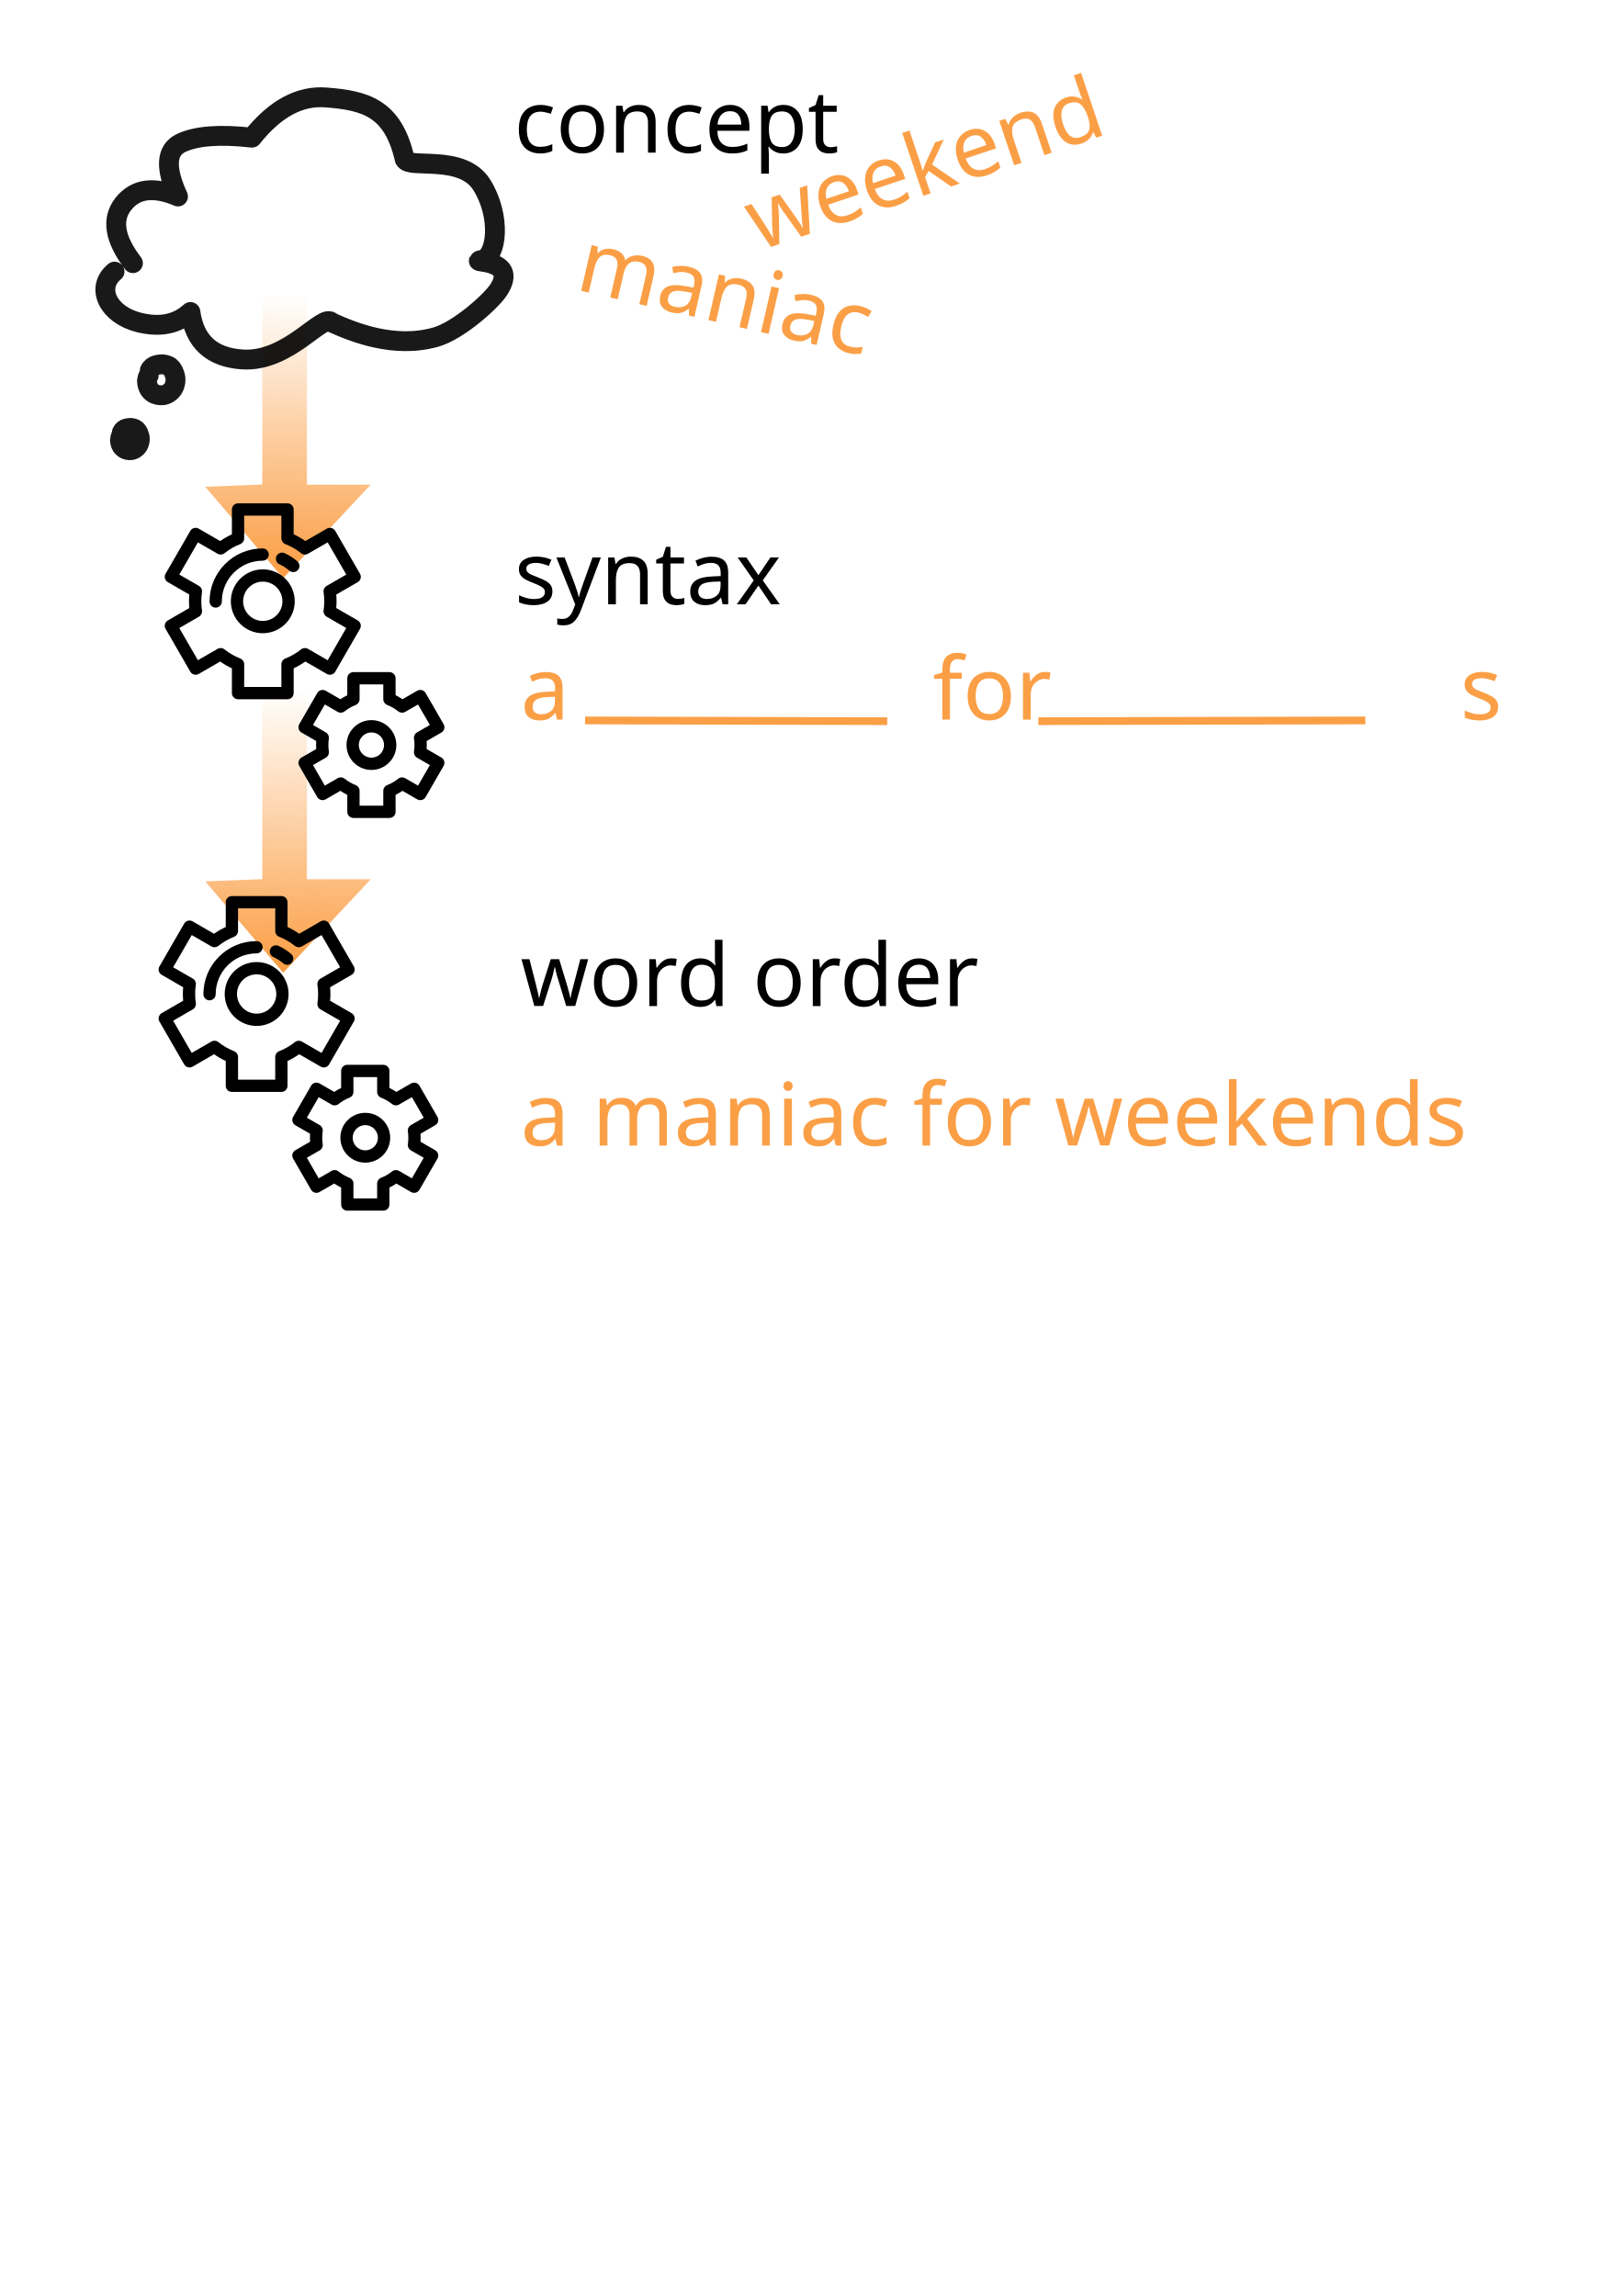
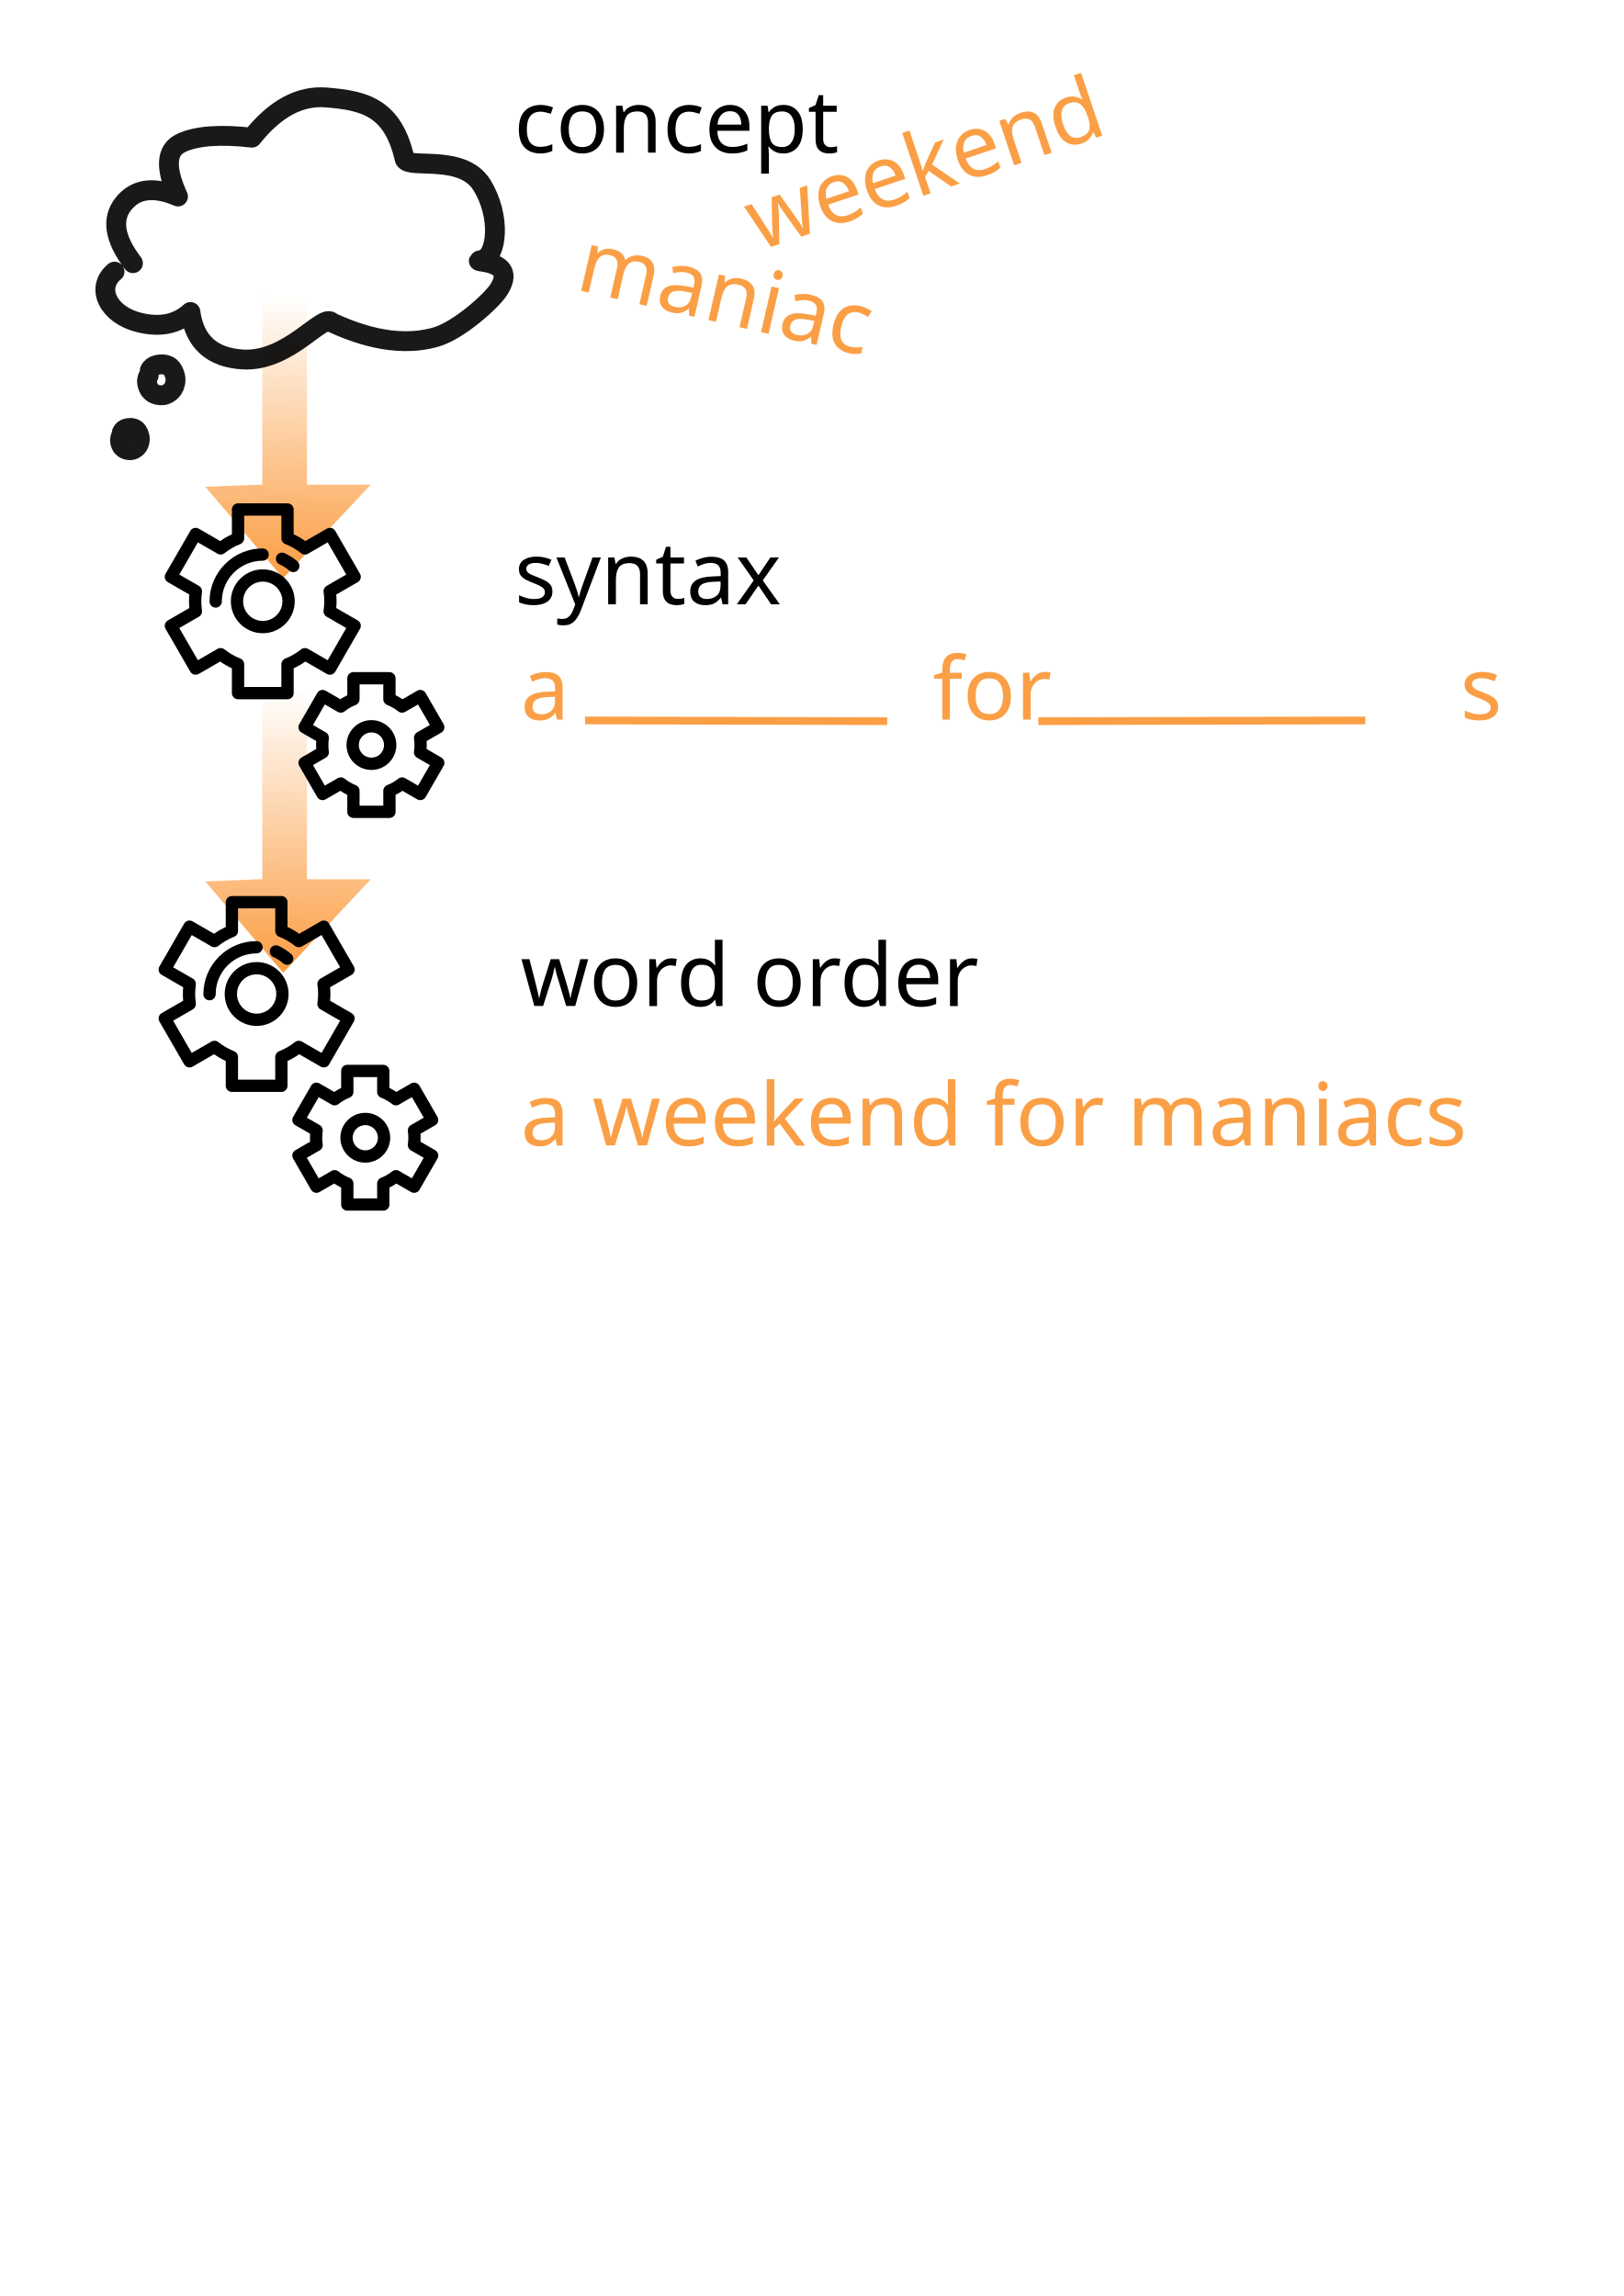
<svg xmlns="http://www.w3.org/2000/svg" xmlns:xlink="http://www.w3.org/1999/xlink" width="210mm" height="297mm" viewBox="0 0 210 297" version="1.1" id="svg1" xml:space="preserve">
  <defs id="defs1">
    <linearGradient id="linearGradient9">
      <stop style="stop-color:#fb9f46;stop-opacity:1;" offset="0" id="stop9" />
      <stop style="stop-color:#fb9f46;stop-opacity:0;" offset="1" id="stop10" />
    </linearGradient>
    <linearGradient xlink:href="#linearGradient9" id="linearGradient10" x1="136.373" y1="199.37" x2="100.437" y2="199.078" gradientUnits="userSpaceOnUse" gradientTransform="rotate(90,149.1708,86.87497)" />
    <linearGradient xlink:href="#linearGradient9" id="linearGradient11" gradientUnits="userSpaceOnUse" gradientTransform="rotate(90,123.6458,112.4)" x1="136.373" y1="199.37" x2="100.437" y2="199.078" />
  </defs>
  <g id="layer1">
    <path style="fill:url(#linearGradient10);stroke:none;stroke-width:0.065;stroke-linecap:butt;stroke-linejoin:miter;stroke-dasharray:none;stroke-opacity:1" d="m 39.696,35.742 v 26.95 h 8.25 l -11.322,12.1 -10.078,-11.828 7.375,-0.292 v -26.964 z" id="path9" />
    <path style="fill:url(#linearGradient11);stroke:none;stroke-width:0.065;stroke-linecap:butt;stroke-linejoin:miter;stroke-dasharray:none;stroke-opacity:1" d="m 39.696,86.792 v 26.95 h 8.25 l -11.322,12.1 -10.078,-11.828 7.375,-0.292 V 86.758 Z" id="path9-1" />
    <g style="fill:none" id="g1" transform="matrix(0.1605843,0,0,0.1605843,7.201332,3.264014)">
      <path d="m 62.223,191.656 c -14.887,-19.553 -17.446,-35.478 -7.676,-47.776 9.77,-12.298 24.422,-14.277 43.956,-5.938 -10.516,-22.975 -9.661,-37.343 2.566,-43.103 12.226,-5.76 31.227,-7.186 57.002,-4.278 18.482,-23.24 38.316,-34.039 59.502,-32.399 31.778,2.461 54.083,8.303 63.549,49.792 3.404,8.19 46.28,-4.474 62.018,20.589 15.737,25.064 12.608,57.977 0,60.545 -12.609,2.568 30.569,-2.175 13.628,24.018 -5.93,9.169 -32.192,32.764 -50.361,38.026 -33.737,9.771 -67.039,-4.06 -84.057,-11.679 -6.677,-8.444 -34.517,32.03 -71.703,29.783 -24.791,-1.498 -38.835,-14.24 -42.131,-38.227 -10.67,9.802 -24.445,12.617 -41.325,8.444 -25.319,-6.259 -35.321,-28.116 -19.785,-40.972" stroke="#000000" stroke-opacity="0.9" stroke-width="16" stroke-linecap="round" stroke-linejoin="round" id="path1" />
      <path d="m 75.805,278.033 c 1.007,-2.276 3.084,-3.705 5.294,-4.267 1.264,-0.321 2.075,-0.377 3.358,-0.605 1.828,-0.324 5.081,0.596 6.275,1.173 2.354,1.139 3.519,3.196 4.473,5.461 0.826,1.962 1.467,4.117 1.308,6.288 3e-4,0.946 -0.2,1.829 -0.391,2.761 -1.253,6.093 -6.693,8.87 -9.607,9.166 -3.025,0.306 -5.875,-0.197 -8.455,-1.976 -0.698,-0.482 -2.7,-2.199 -3.359,-4.091 -0.748,-2.147 -1.589,-4.457 -0.92,-6.843 0.274,-0.976 0.335,-2.082 1.142,-2.906" stroke="#000000" stroke-opacity="0.9" stroke-width="16" stroke-linecap="round" stroke-linejoin="round" id="path2" />
      <path d="m 53.344,327.882 c 0.701,-1.638 2.146,-2.667 3.683,-3.072 0.879,-0.231 1.444,-0.271 2.336,-0.435 1.272,-0.234 3.534,0.429 4.365,0.844 1.637,0.82 2.448,2.301 3.111,3.932 0.575,1.413 1.02,2.964 0.91,4.527 2e-4,0.681 -0.139,1.317 -0.272,1.988 -0.872,4.387 -4.656,6.387 -6.683,6.6 -2.104,0.22 -4.087,-0.142 -5.881,-1.423 -0.486,-0.347 -1.878,-1.583 -2.337,-2.945 -0.52,-1.546 -1.106,-3.209 -0.64,-4.927 0.191,-0.703 0.233,-1.499 0.794,-2.092" stroke="#000000" stroke-opacity="0.9" stroke-width="16" stroke-linecap="round" stroke-linejoin="round" id="path3" />
    </g>
    <text xml:space="preserve" style="font-size:11.289px;line-height:1.25;font-family:Urbanist;-inkscape-font-specification:'Urbanist, Normal';font-variant-ligatures:none;stroke-width:0.265" x="66.481" y="19.744" id="text1">
      <tspan id="tspan1" style="stroke-width:0.265" x="66.481" y="19.744">concept</tspan>
    </text>
    <g style="fill:#000000" id="g2" transform="matrix(0.08367081,0,0,0.08367081,19.04465,65.11041)">
      <g id="g8">
        <g id="g7">
          <g id="g6">
            <path d="m 277.623,263.737 c 4.545,2.624 10.355,1.066 12.977,-3.477 l 38.243,-66.242 c 1.26,-2.182 1.601,-4.775 0.949,-7.208 -0.652,-2.435 -2.244,-4.509 -4.426,-5.769 l -33.227,-19.183 c 0.316,-3.47 0.476,-6.96 0.476,-10.433 0,-3.472 -0.16,-6.962 -0.476,-10.433 l 33.227,-19.183 c 2.182,-1.26 3.774,-3.335 4.426,-5.769 0.652,-2.433 0.311,-5.026 -0.949,-7.208 l -38.244,-66.24 c -1.26,-2.182 -3.335,-3.774 -5.769,-4.426 -2.431,-0.653 -5.026,-0.312 -7.208,0.949 l -33.226,19.184 c -5.704,-4.04 -11.748,-7.537 -18.07,-10.456 V 9.5 c 0,-5.246 -4.253,-9.5 -9.5,-9.5 h -76.488 c -5.247,0 -9.5,4.254 -9.5,9.5 v 38.344 c -6.322,2.918 -12.366,6.416 -18.07,10.456 L 79.542,39.117 c -2.18,-1.26 -4.775,-1.601 -7.208,-0.949 -2.434,0.652 -4.509,2.244 -5.769,4.426 l -38.244,66.24 c -1.26,2.182 -1.601,4.775 -0.949,7.208 0.652,2.435 2.244,4.509 4.426,5.769 l 33.226,19.183 c -0.315,3.471 -0.475,6.961 -0.475,10.433 0,3.471 0.159,6.961 0.475,10.433 l -33.226,19.183 c -2.182,1.26 -3.774,3.335 -4.426,5.769 -0.652,2.433 -0.311,5.026 0.949,7.208 l 38.244,66.24 c 2.623,4.543 8.433,6.1 12.977,3.477 l 33.226,-19.183 c 5.702,4.04 11.748,7.537 18.07,10.456 v 38.343 c 0,5.246 4.253,9.5 9.5,9.5 h 76.488 c 5.247,0 9.5,-4.253 9.501,-9.5 V 255.01 c 6.322,-2.919 12.367,-6.417 18.07,-10.456 z M 213.35,239.9 c -3.634,1.429 -6.023,4.936 -6.023,8.841 v 35.112 h -57.488 -0.001 v -35.112 c 0,-3.905 -2.389,-7.411 -6.023,-8.841 -8.784,-3.454 -17.006,-8.212 -24.437,-14.138 -3.055,-2.437 -7.29,-2.754 -10.674,-0.801 L 78.269,242.532 49.525,192.746 79.949,175.181 c 3.379,-1.95 5.221,-5.768 4.647,-9.626 -0.694,-4.661 -1.046,-9.415 -1.046,-14.129 0,-4.713 0.352,-9.467 1.046,-14.129 0.574,-3.858 -1.269,-7.676 -4.647,-9.626 L 49.525,110.106 78.269,60.32 108.704,77.893 c 3.384,1.953 7.619,1.635 10.674,-0.8 7.433,-5.93 15.654,-10.686 24.437,-14.14 3.634,-1.429 6.023,-4.936 6.023,-8.841 V 19 h 57.488 v 35.112 c 0,3.905 2.389,7.411 6.023,8.841 8.783,3.454 17.005,8.212 24.437,14.139 3.056,2.437 7.29,2.755 10.674,0.801 l 30.435,-17.573 28.745,49.786 -30.424,17.565 c -3.379,1.95 -5.221,5.769 -4.646,9.627 0.693,4.66 1.046,9.413 1.046,14.128 0,4.714 -0.352,9.468 -1.046,14.128 -0.575,3.858 1.267,7.677 4.646,9.627 l 30.424,17.565 -28.744,49.786 -30.435,-17.571 c -3.383,-1.953 -7.619,-1.635 -10.674,0.801 -7.431,5.927 -15.653,10.684 -24.437,14.138 z" id="path1-4" />
            <path d="m 178.582,102.051 c -27.226,0 -49.376,22.15 -49.376,49.376 0,27.226 22.15,49.376 49.376,49.376 27.226,0 49.376,-22.15 49.376,-49.376 0,-27.226 -22.15,-49.376 -49.376,-49.376 z m 0,79.752 c -16.749,0 -30.376,-13.627 -30.376,-30.376 0,-16.749 13.627,-30.376 30.376,-30.376 16.75,0 30.376,13.627 30.376,30.376 0,16.749 -13.626,30.376 -30.376,30.376 z" id="path2-5" />
            <path d="m 346.526,335.145 c -21.234,0 -38.509,17.274 -38.509,38.508 0,21.234 17.275,38.508 38.509,38.508 21.234,0 38.508,-17.274 38.508,-38.508 0,-21.234 -17.274,-38.508 -38.508,-38.508 z m 0,58.015 c -10.757,0 -19.509,-8.751 -19.509,-19.508 0,-10.757 8.752,-19.508 19.509,-19.508 10.757,0 19.508,8.751 19.508,19.508 0,10.757 -8.751,19.508 -19.508,19.508 z" id="path3-1" />
            <path d="M 454.602,392.956 431.849,379.82 c 0.148,-2.055 0.222,-4.116 0.222,-6.167 0,-2.052 -0.075,-4.112 -0.222,-6.167 l 22.753,-13.136 c 2.182,-1.26 3.774,-3.335 4.426,-5.769 0.652,-2.433 0.311,-5.026 -0.949,-7.208 l -27.822,-48.188 c -1.26,-2.182 -3.336,-3.774 -5.769,-4.426 -2.433,-0.652 -5.026,-0.312 -7.208,0.949 l -22.749,13.135 c -3.413,-2.319 -6.982,-4.384 -10.684,-6.181 v -26.256 c 0,-5.246 -4.254,-9.5 -9.5,-9.5 h -55.643 c -5.246,0 -9.5,4.254 -9.5,9.5 v 26.256 c -3.702,1.797 -7.271,3.862 -10.684,6.181 l -22.749,-13.135 c -2.181,-1.261 -4.774,-1.603 -7.208,-0.949 -2.435,0.652 -4.509,2.244 -5.769,4.426 l -27.821,48.188 c -2.624,4.544 -1.067,10.353 3.477,12.977 l 22.752,13.136 c -0.148,2.055 -0.222,4.116 -0.222,6.167 0,2.052 0.074,4.112 0.222,6.167 l -22.752,13.136 c -4.543,2.623 -6.101,8.433 -3.477,12.977 l 27.821,48.188 c 1.26,2.182 3.335,3.774 5.769,4.426 2.432,0.653 5.026,0.312 7.208,-0.949 l 22.749,-13.135 c 3.413,2.319 6.982,4.384 10.684,6.181 V 476.9 c 0,5.246 4.254,9.5 9.5,9.5 h 55.643 c 5.246,0 9.5,-4.254 9.5,-9.5 v -26.256 c 3.702,-1.797 7.271,-3.862 10.684,-6.181 l 22.749,13.135 c 2.181,1.26 4.774,1.602 7.208,0.949 2.434,-0.652 4.509,-2.244 5.769,-4.426 l 27.822,-48.188 c 1.26,-2.182 1.601,-4.775 0.949,-7.208 -0.652,-2.435 -2.244,-4.509 -4.426,-5.769 z m -36.049,43.437 -19.898,-11.489 c -3.383,-1.952 -7.619,-1.636 -10.674,0.801 -5.204,4.15 -10.96,7.481 -17.111,9.901 -3.634,1.428 -6.023,4.935 -6.023,8.84 V 467.4 h -36.643 v -22.954 c 0,-3.904 -2.389,-7.411 -6.023,-8.84 -6.151,-2.42 -11.907,-5.751 -17.111,-9.901 -3.055,-2.438 -7.291,-2.753 -10.674,-0.801 l -19.898,11.489 -18.321,-31.734 19.89,-11.483 c 3.379,-1.95 5.221,-5.769 4.646,-9.627 -0.486,-3.265 -0.733,-6.594 -0.733,-9.896 0,-3.302 0.247,-6.631 0.733,-9.896 0.575,-3.858 -1.267,-7.677 -4.646,-9.627 l -19.89,-11.484 18.321,-31.734 19.898,11.489 c 3.384,1.953 7.62,1.637 10.674,-0.801 5.204,-4.15 10.96,-7.481 17.111,-9.901 3.634,-1.428 6.023,-4.935 6.023,-8.84 v -22.954 h 36.643 v 22.954 c 0,3.904 2.389,7.411 6.023,8.84 6.151,2.42 11.907,5.751 17.111,9.901 3.055,2.438 7.291,2.754 10.674,0.801 l 19.898,-11.489 18.322,31.734 -19.891,11.484 c -3.379,1.95 -5.221,5.769 -4.646,9.627 0.486,3.265 0.733,6.594 0.733,9.896 0,3.302 -0.247,6.631 -0.733,9.896 -0.575,3.858 1.267,7.677 4.646,9.627 l 19.891,11.483 z" id="path4" />
            <path d="m 178.365,88.674 c 5.247,0 9.5,-4.254 9.5,-9.5 0,-5.246 -4.253,-9.5 -9.5,-9.5 -45.258,0 -82.078,36.82 -82.078,82.078 0,5.246 4.253,9.5 9.5,9.5 5.246,0 9.5,-4.253 9.5,-9.5 0,-34.781 28.297,-63.078 63.078,-63.078 z" id="path5" />
            <path d="m 231.993,89.616 c -5.942,-5.133 -12.569,-9.378 -19.694,-12.618 -4.778,-2.173 -10.409,-0.059 -12.58,4.717 -2.171,4.776 -0.059,10.408 4.717,12.58 5.474,2.489 10.567,5.751 15.137,9.699 1.796,1.551 4.006,2.311 6.206,2.311 2.664,0 5.315,-1.115 7.193,-3.29 3.43,-3.97 2.991,-9.969 -0.979,-13.399 z" id="path6" />
          </g>
        </g>
      </g>
    </g>
    <g style="fill:#000000" id="g2-9" transform="matrix(0.08367081,0,0,0.08367081,18.24963,115.9083)">
      <g id="g8-8">
        <g id="g7-1">
          <g id="g6-3">
            <path d="m 277.623,263.737 c 4.545,2.624 10.355,1.066 12.977,-3.477 l 38.243,-66.242 c 1.26,-2.182 1.601,-4.775 0.949,-7.208 -0.652,-2.435 -2.244,-4.509 -4.426,-5.769 l -33.227,-19.183 c 0.316,-3.47 0.476,-6.96 0.476,-10.433 0,-3.472 -0.16,-6.962 -0.476,-10.433 l 33.227,-19.183 c 2.182,-1.26 3.774,-3.335 4.426,-5.769 0.652,-2.433 0.311,-5.026 -0.949,-7.208 l -38.244,-66.24 c -1.26,-2.182 -3.335,-3.774 -5.769,-4.426 -2.431,-0.653 -5.026,-0.312 -7.208,0.949 l -33.226,19.184 c -5.704,-4.04 -11.748,-7.537 -18.07,-10.456 V 9.5 c 0,-5.246 -4.253,-9.5 -9.5,-9.5 h -76.488 c -5.247,0 -9.5,4.254 -9.5,9.5 v 38.344 c -6.322,2.918 -12.366,6.416 -18.07,10.456 L 79.542,39.117 c -2.18,-1.26 -4.775,-1.601 -7.208,-0.949 -2.434,0.652 -4.509,2.244 -5.769,4.426 l -38.244,66.24 c -1.26,2.182 -1.601,4.775 -0.949,7.208 0.652,2.435 2.244,4.509 4.426,5.769 l 33.226,19.183 c -0.315,3.471 -0.475,6.961 -0.475,10.433 0,3.471 0.159,6.961 0.475,10.433 l -33.226,19.183 c -2.182,1.26 -3.774,3.335 -4.426,5.769 -0.652,2.433 -0.311,5.026 0.949,7.208 l 38.244,66.24 c 2.623,4.543 8.433,6.1 12.977,3.477 l 33.226,-19.183 c 5.702,4.04 11.748,7.537 18.07,10.456 v 38.343 c 0,5.246 4.253,9.5 9.5,9.5 h 76.488 c 5.247,0 9.5,-4.253 9.501,-9.5 V 255.01 c 6.322,-2.919 12.367,-6.417 18.07,-10.456 z M 213.35,239.9 c -3.634,1.429 -6.023,4.936 -6.023,8.841 v 35.112 h -57.488 -0.001 v -35.112 c 0,-3.905 -2.389,-7.411 -6.023,-8.841 -8.784,-3.454 -17.006,-8.212 -24.437,-14.138 -3.055,-2.437 -7.29,-2.754 -10.674,-0.801 L 78.269,242.532 49.525,192.746 79.949,175.181 c 3.379,-1.95 5.221,-5.768 4.647,-9.626 -0.694,-4.661 -1.046,-9.415 -1.046,-14.129 0,-4.713 0.352,-9.467 1.046,-14.129 0.574,-3.858 -1.269,-7.676 -4.647,-9.626 L 49.525,110.106 78.269,60.32 108.704,77.893 c 3.384,1.953 7.619,1.635 10.674,-0.8 7.433,-5.93 15.654,-10.686 24.437,-14.14 3.634,-1.429 6.023,-4.936 6.023,-8.841 V 19 h 57.488 v 35.112 c 0,3.905 2.389,7.411 6.023,8.841 8.783,3.454 17.005,8.212 24.437,14.139 3.056,2.437 7.29,2.755 10.674,0.801 l 30.435,-17.573 28.745,49.786 -30.424,17.565 c -3.379,1.95 -5.221,5.769 -4.646,9.627 0.693,4.66 1.046,9.413 1.046,14.128 0,4.714 -0.352,9.468 -1.046,14.128 -0.575,3.858 1.267,7.677 4.646,9.627 l 30.424,17.565 -28.744,49.786 -30.435,-17.571 c -3.383,-1.953 -7.619,-1.635 -10.674,0.801 -7.431,5.927 -15.653,10.684 -24.437,14.138 z" id="path1-4-3" />
            <path d="m 178.582,102.051 c -27.226,0 -49.376,22.15 -49.376,49.376 0,27.226 22.15,49.376 49.376,49.376 27.226,0 49.376,-22.15 49.376,-49.376 0,-27.226 -22.15,-49.376 -49.376,-49.376 z m 0,79.752 c -16.749,0 -30.376,-13.627 -30.376,-30.376 0,-16.749 13.627,-30.376 30.376,-30.376 16.75,0 30.376,13.627 30.376,30.376 0,16.749 -13.626,30.376 -30.376,30.376 z" id="path2-5-3" />
            <path d="m 346.526,335.145 c -21.234,0 -38.509,17.274 -38.509,38.508 0,21.234 17.275,38.508 38.509,38.508 21.234,0 38.508,-17.274 38.508,-38.508 0,-21.234 -17.274,-38.508 -38.508,-38.508 z m 0,58.015 c -10.757,0 -19.509,-8.751 -19.509,-19.508 0,-10.757 8.752,-19.508 19.509,-19.508 10.757,0 19.508,8.751 19.508,19.508 0,10.757 -8.751,19.508 -19.508,19.508 z" id="path3-1-7" />
            <path d="M 454.602,392.956 431.849,379.82 c 0.148,-2.055 0.222,-4.116 0.222,-6.167 0,-2.052 -0.075,-4.112 -0.222,-6.167 l 22.753,-13.136 c 2.182,-1.26 3.774,-3.335 4.426,-5.769 0.652,-2.433 0.311,-5.026 -0.949,-7.208 l -27.822,-48.188 c -1.26,-2.182 -3.336,-3.774 -5.769,-4.426 -2.433,-0.652 -5.026,-0.312 -7.208,0.949 l -22.749,13.135 c -3.413,-2.319 -6.982,-4.384 -10.684,-6.181 v -26.256 c 0,-5.246 -4.254,-9.5 -9.5,-9.5 h -55.643 c -5.246,0 -9.5,4.254 -9.5,9.5 v 26.256 c -3.702,1.797 -7.271,3.862 -10.684,6.181 l -22.749,-13.135 c -2.181,-1.261 -4.774,-1.603 -7.208,-0.949 -2.435,0.652 -4.509,2.244 -5.769,4.426 l -27.821,48.188 c -2.624,4.544 -1.067,10.353 3.477,12.977 l 22.752,13.136 c -0.148,2.055 -0.222,4.116 -0.222,6.167 0,2.052 0.074,4.112 0.222,6.167 l -22.752,13.136 c -4.543,2.623 -6.101,8.433 -3.477,12.977 l 27.821,48.188 c 1.26,2.182 3.335,3.774 5.769,4.426 2.432,0.653 5.026,0.312 7.208,-0.949 l 22.749,-13.135 c 3.413,2.319 6.982,4.384 10.684,6.181 V 476.9 c 0,5.246 4.254,9.5 9.5,9.5 h 55.643 c 5.246,0 9.5,-4.254 9.5,-9.5 v -26.256 c 3.702,-1.797 7.271,-3.862 10.684,-6.181 l 22.749,13.135 c 2.181,1.26 4.774,1.602 7.208,0.949 2.434,-0.652 4.509,-2.244 5.769,-4.426 l 27.822,-48.188 c 1.26,-2.182 1.601,-4.775 0.949,-7.208 -0.652,-2.435 -2.244,-4.509 -4.426,-5.769 z m -36.049,43.437 -19.898,-11.489 c -3.383,-1.952 -7.619,-1.636 -10.674,0.801 -5.204,4.15 -10.96,7.481 -17.111,9.901 -3.634,1.428 -6.023,4.935 -6.023,8.84 V 467.4 h -36.643 v -22.954 c 0,-3.904 -2.389,-7.411 -6.023,-8.84 -6.151,-2.42 -11.907,-5.751 -17.111,-9.901 -3.055,-2.438 -7.291,-2.753 -10.674,-0.801 l -19.898,11.489 -18.321,-31.734 19.89,-11.483 c 3.379,-1.95 5.221,-5.769 4.646,-9.627 -0.486,-3.265 -0.733,-6.594 -0.733,-9.896 0,-3.302 0.247,-6.631 0.733,-9.896 0.575,-3.858 -1.267,-7.677 -4.646,-9.627 l -19.89,-11.484 18.321,-31.734 19.898,11.489 c 3.384,1.953 7.62,1.637 10.674,-0.801 5.204,-4.15 10.96,-7.481 17.111,-9.901 3.634,-1.428 6.023,-4.935 6.023,-8.84 v -22.954 h 36.643 v 22.954 c 0,3.904 2.389,7.411 6.023,8.84 6.151,2.42 11.907,5.751 17.111,9.901 3.055,2.438 7.291,2.754 10.674,0.801 l 19.898,-11.489 18.322,31.734 -19.891,11.484 c -3.379,1.95 -5.221,5.769 -4.646,9.627 0.486,3.265 0.733,6.594 0.733,9.896 0,3.302 -0.247,6.631 -0.733,9.896 -0.575,3.858 1.267,7.677 4.646,9.627 l 19.891,11.483 z" id="path4-9" />
            <path d="m 178.365,88.674 c 5.247,0 9.5,-4.254 9.5,-9.5 0,-5.246 -4.253,-9.5 -9.5,-9.5 -45.258,0 -82.078,36.82 -82.078,82.078 0,5.246 4.253,9.5 9.5,9.5 5.246,0 9.5,-4.253 9.5,-9.5 0,-34.781 28.297,-63.078 63.078,-63.078 z" id="path5-8" />
            <path d="m 231.993,89.616 c -5.942,-5.133 -12.569,-9.378 -19.694,-12.618 -4.778,-2.173 -10.409,-0.059 -12.58,4.717 -2.171,4.776 -0.059,10.408 4.717,12.58 5.474,2.489 10.567,5.751 15.137,9.699 1.796,1.551 4.006,2.311 6.206,2.311 2.664,0 5.315,-1.115 7.193,-3.29 3.43,-3.97 2.991,-9.969 -0.979,-13.399 z" id="path6-6" />
          </g>
        </g>
      </g>
    </g>
    <text xml:space="preserve" style="font-size:11.289px;line-height:1.25;font-family:Urbanist;-inkscape-font-specification:'Urbanist, Normal';font-variant-ligatures:none;stroke-width:0.265" x="66.538" y="78.173" id="text2">
      <tspan id="tspan2" style="stroke-width:0.265" x="66.538" y="78.173">syntax</tspan>
    </text>
    <text xml:space="preserve" style="font-size:11.289px;line-height:1.25;font-family:Urbanist;-inkscape-font-specification:'Urbanist, Normal';font-variant-ligatures:none;fill:#fb9f46;fill-opacity:1;stroke-width:0.265" x="67.337" y="148.177" id="text3">
-       <tspan id="tspan3" style="fill:#fb9f46;fill-opacity:1;stroke-width:0.265" x="67.337" y="148.177">a maniac for weekends</tspan>
+       <tspan id="tspan3" style="fill:#fb9f46;fill-opacity:1;stroke-width:0.265" x="67.337" y="148.177">a weekend for maniacs</tspan>
    </text>
    <text xml:space="preserve" style="font-weight:normal;font-size:11.289px;line-height:1.25;font-family:Urbanist;-inkscape-font-specification:Urbanist;letter-spacing:0px;word-spacing:0px;stroke-width:0.265;font-style:normal;font-stretch:normal;font-variant:normal" x="105.806" y="55.688" id="text4">
      <tspan id="tspan4" style="stroke-width:0.265;-inkscape-font-specification:Urbanist;font-family:Urbanist;font-weight:normal;font-style:normal;font-stretch:normal;font-variant:normal;font-size:11.289px" x="105.806" y="55.688" />
    </text>
    <text xml:space="preserve" style="font-weight:normal;font-size:11.289px;line-height:1.25;font-family:Urbanist;-inkscape-font-specification:Urbanist;letter-spacing:0px;word-spacing:0px;stroke-width:0.265;font-style:normal;font-stretch:normal;font-variant:normal" x="100.238" y="47.988" id="text5">
      <tspan id="tspan5" style="stroke-width:0.265;-inkscape-font-specification:Urbanist;font-family:Urbanist;font-weight:normal;font-style:normal;font-stretch:normal;font-variant:normal;font-size:11.289px" x="100.238" y="47.988" />
    </text>
    <text xml:space="preserve" style="font-size:11.289px;line-height:1.25;font-family:Urbanist;-inkscape-font-specification:'Urbanist, Normal';letter-spacing:0px;word-spacing:0px;fill:#fb9f46;fill-opacity:1;stroke-width:0.265" x="80.732" y="19.829" id="text6" transform="rotate(12.94349)">
      <tspan id="tspan6" style="fill:#fb9f46;fill-opacity:1;stroke-width:0.265" x="80.732" y="19.829">maniac</tspan>
    </text>
    <text xml:space="preserve" style="font-size:11.289px;line-height:1.25;font-family:Urbanist;-inkscape-font-specification:'Urbanist, Normal';letter-spacing:0px;word-spacing:0px;fill:#fb9f46;fill-opacity:1;stroke-width:0.265" x="82.571" y="62.045" id="text6-0" transform="rotate(-18.57366)">
      <tspan id="tspan6-5" style="fill:#fb9f46;fill-opacity:1;stroke-width:0.265" x="82.571" y="62.045">weekend</tspan>
    </text>
    <g id="g9" transform="translate(1.666152)">
      <text xml:space="preserve" style="font-size:11.289px;line-height:1.25;font-family:Urbanist;-inkscape-font-specification:'Urbanist, Normal';letter-spacing:0px;word-spacing:0px;fill:#fb9f46;fill-opacity:1;stroke-width:0.265" x="65.671" y="93.087" id="text7">
        <tspan id="tspan7" style="fill:#fb9f46;fill-opacity:1;stroke-width:0.265" x="65.671" y="93.087">a                for                  s</tspan>
      </text>
      <path style="fill:none;stroke:#fb9f46;stroke-width:1;stroke-linecap:butt;stroke-linejoin:miter;stroke-dasharray:none;stroke-opacity:1" d="m 73.999,93.192 39.085,0.097" id="path7" />
      <path style="fill:none;stroke:#fb9f46;stroke-width:1;stroke-linecap:butt;stroke-linejoin:miter;stroke-dasharray:none;stroke-opacity:1" d="m 132.627,93.289 42.294,-0.097" id="path8" />
    </g>
    <text xml:space="preserve" style="font-size:11.289px;line-height:1.25;font-family:Urbanist;-inkscape-font-specification:'Urbanist, Normal';letter-spacing:0px;word-spacing:0px;stroke-width:0.265" x="67.321" y="130.144" id="text8">
      <tspan id="tspan8" style="stroke-width:0.265" x="67.321" y="130.144">word order</tspan>
    </text>
    <path style="fill:none;stroke:none;stroke-width:0.265px;stroke-linecap:butt;stroke-linejoin:miter;stroke-opacity:1" d="m 200.2,191.812 v 24.2 l -21.45,-0.55" id="path12" />
  </g>
</svg>
